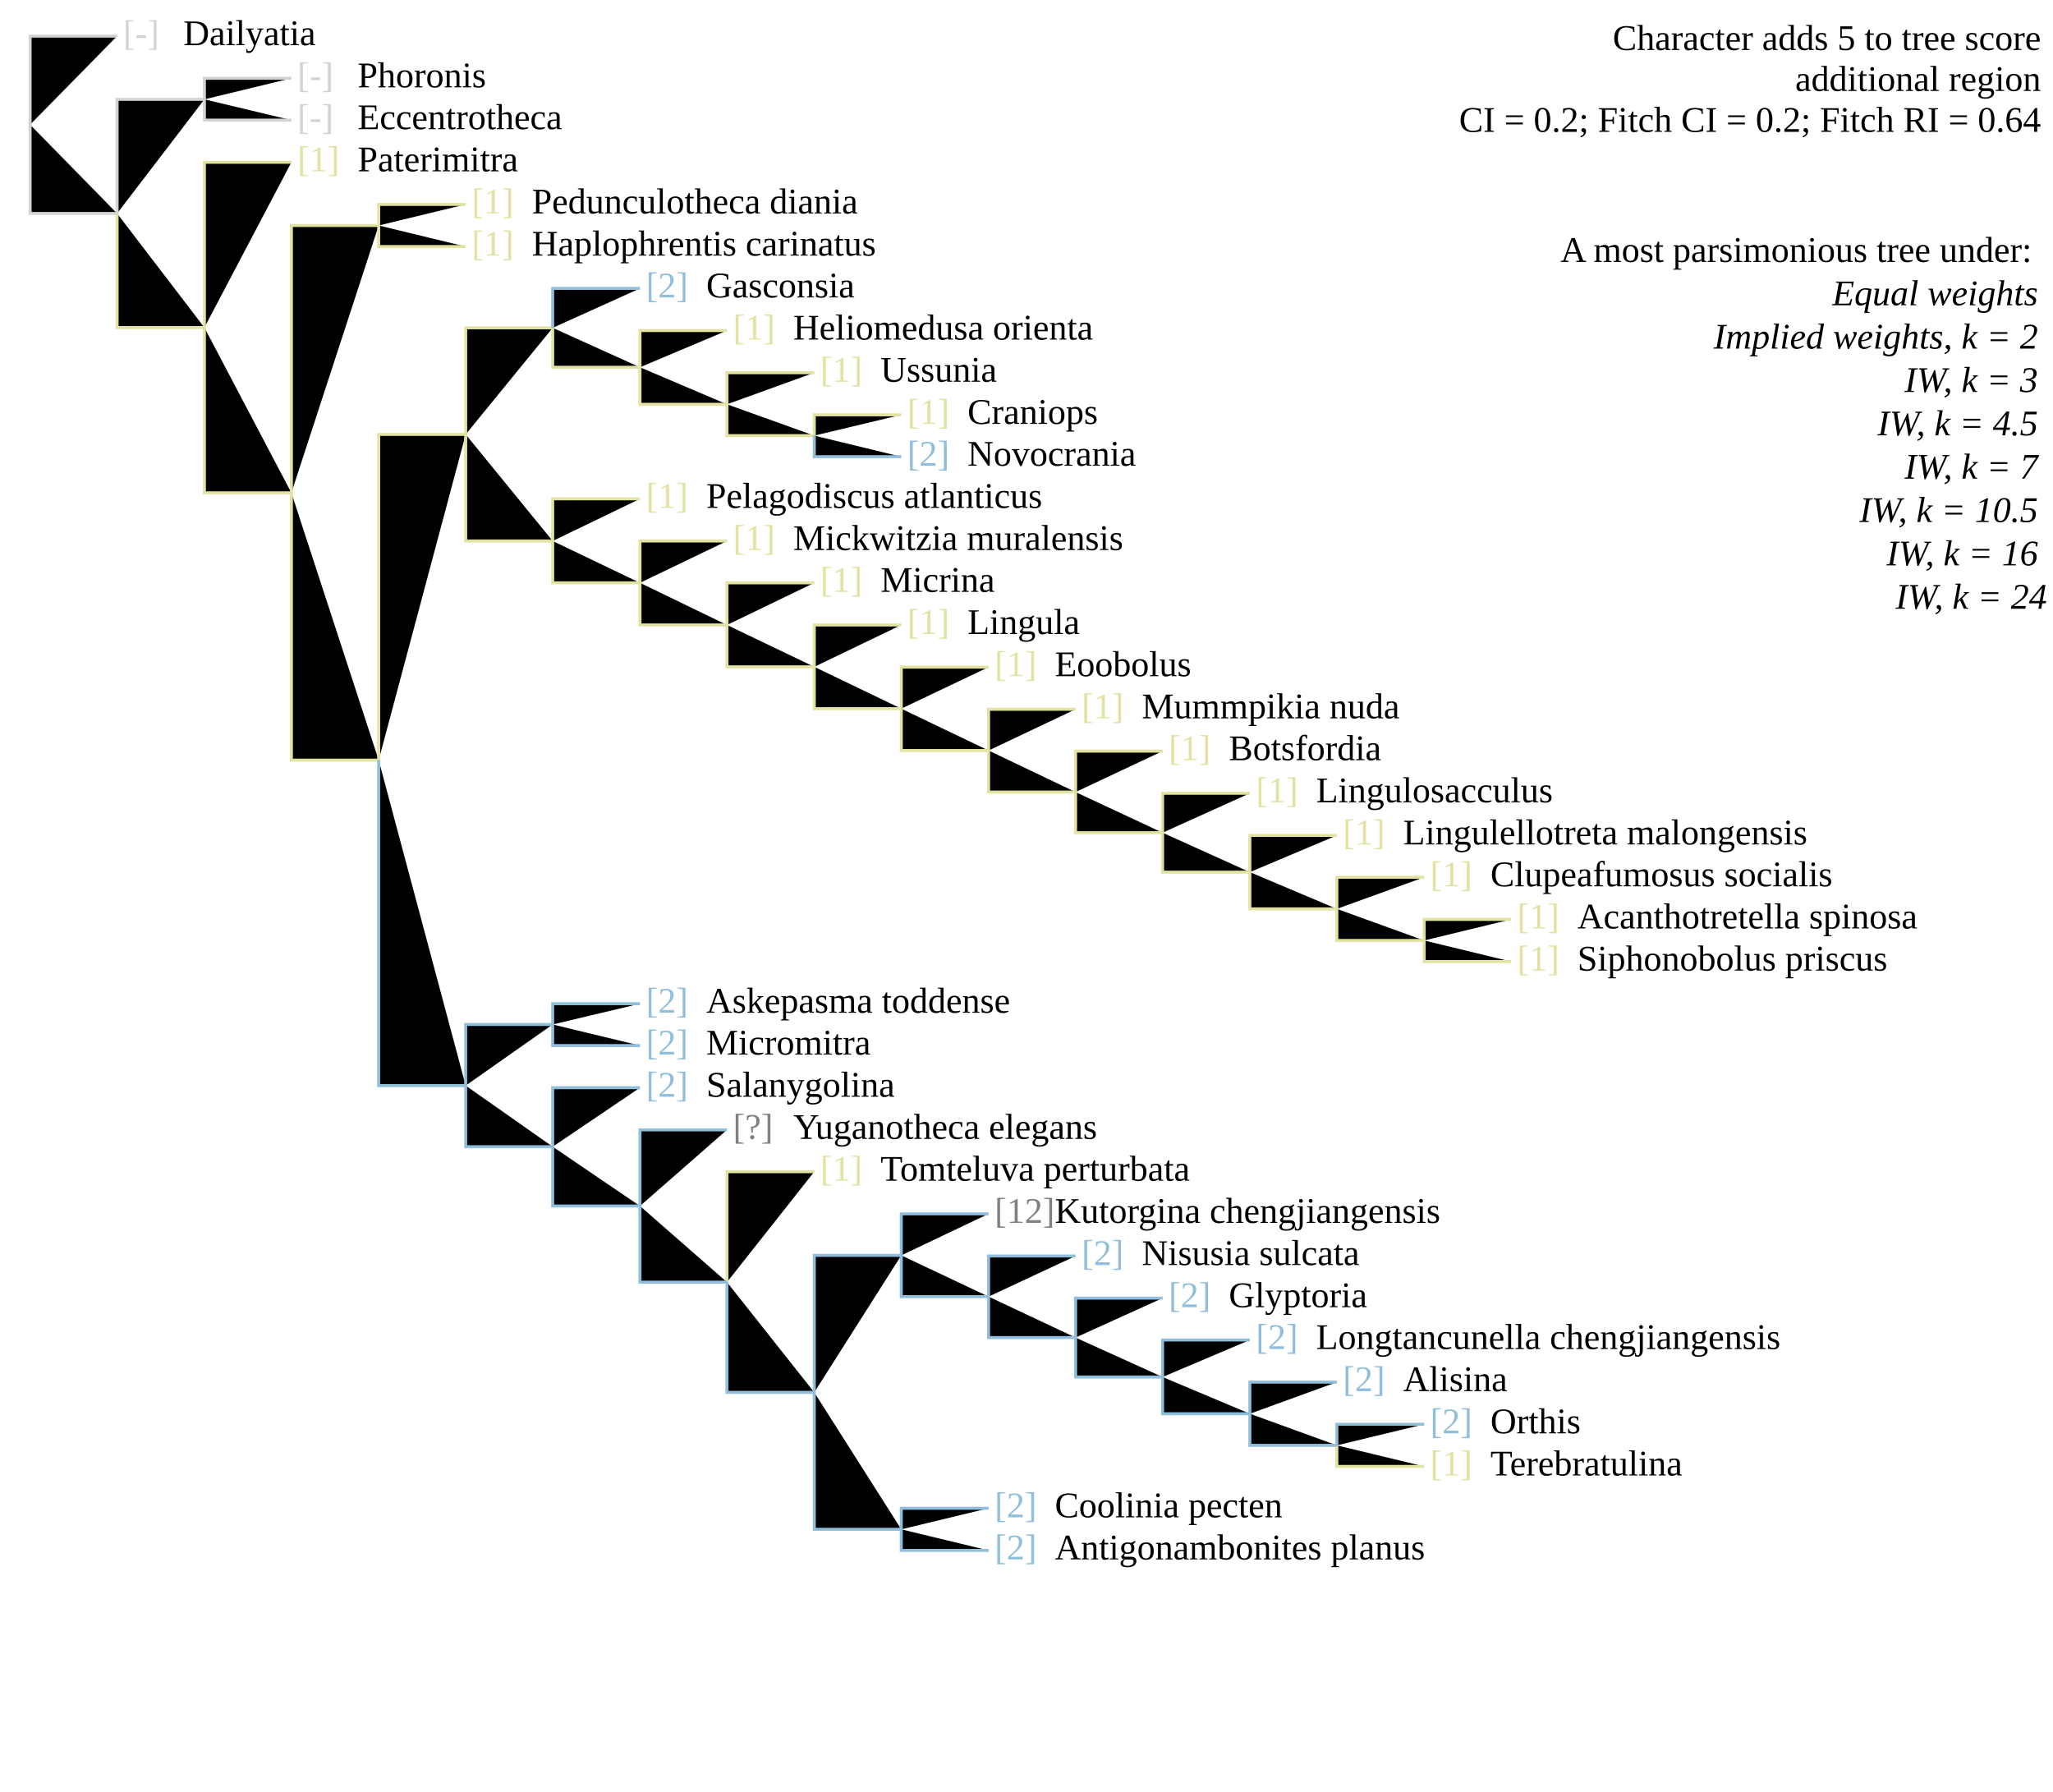
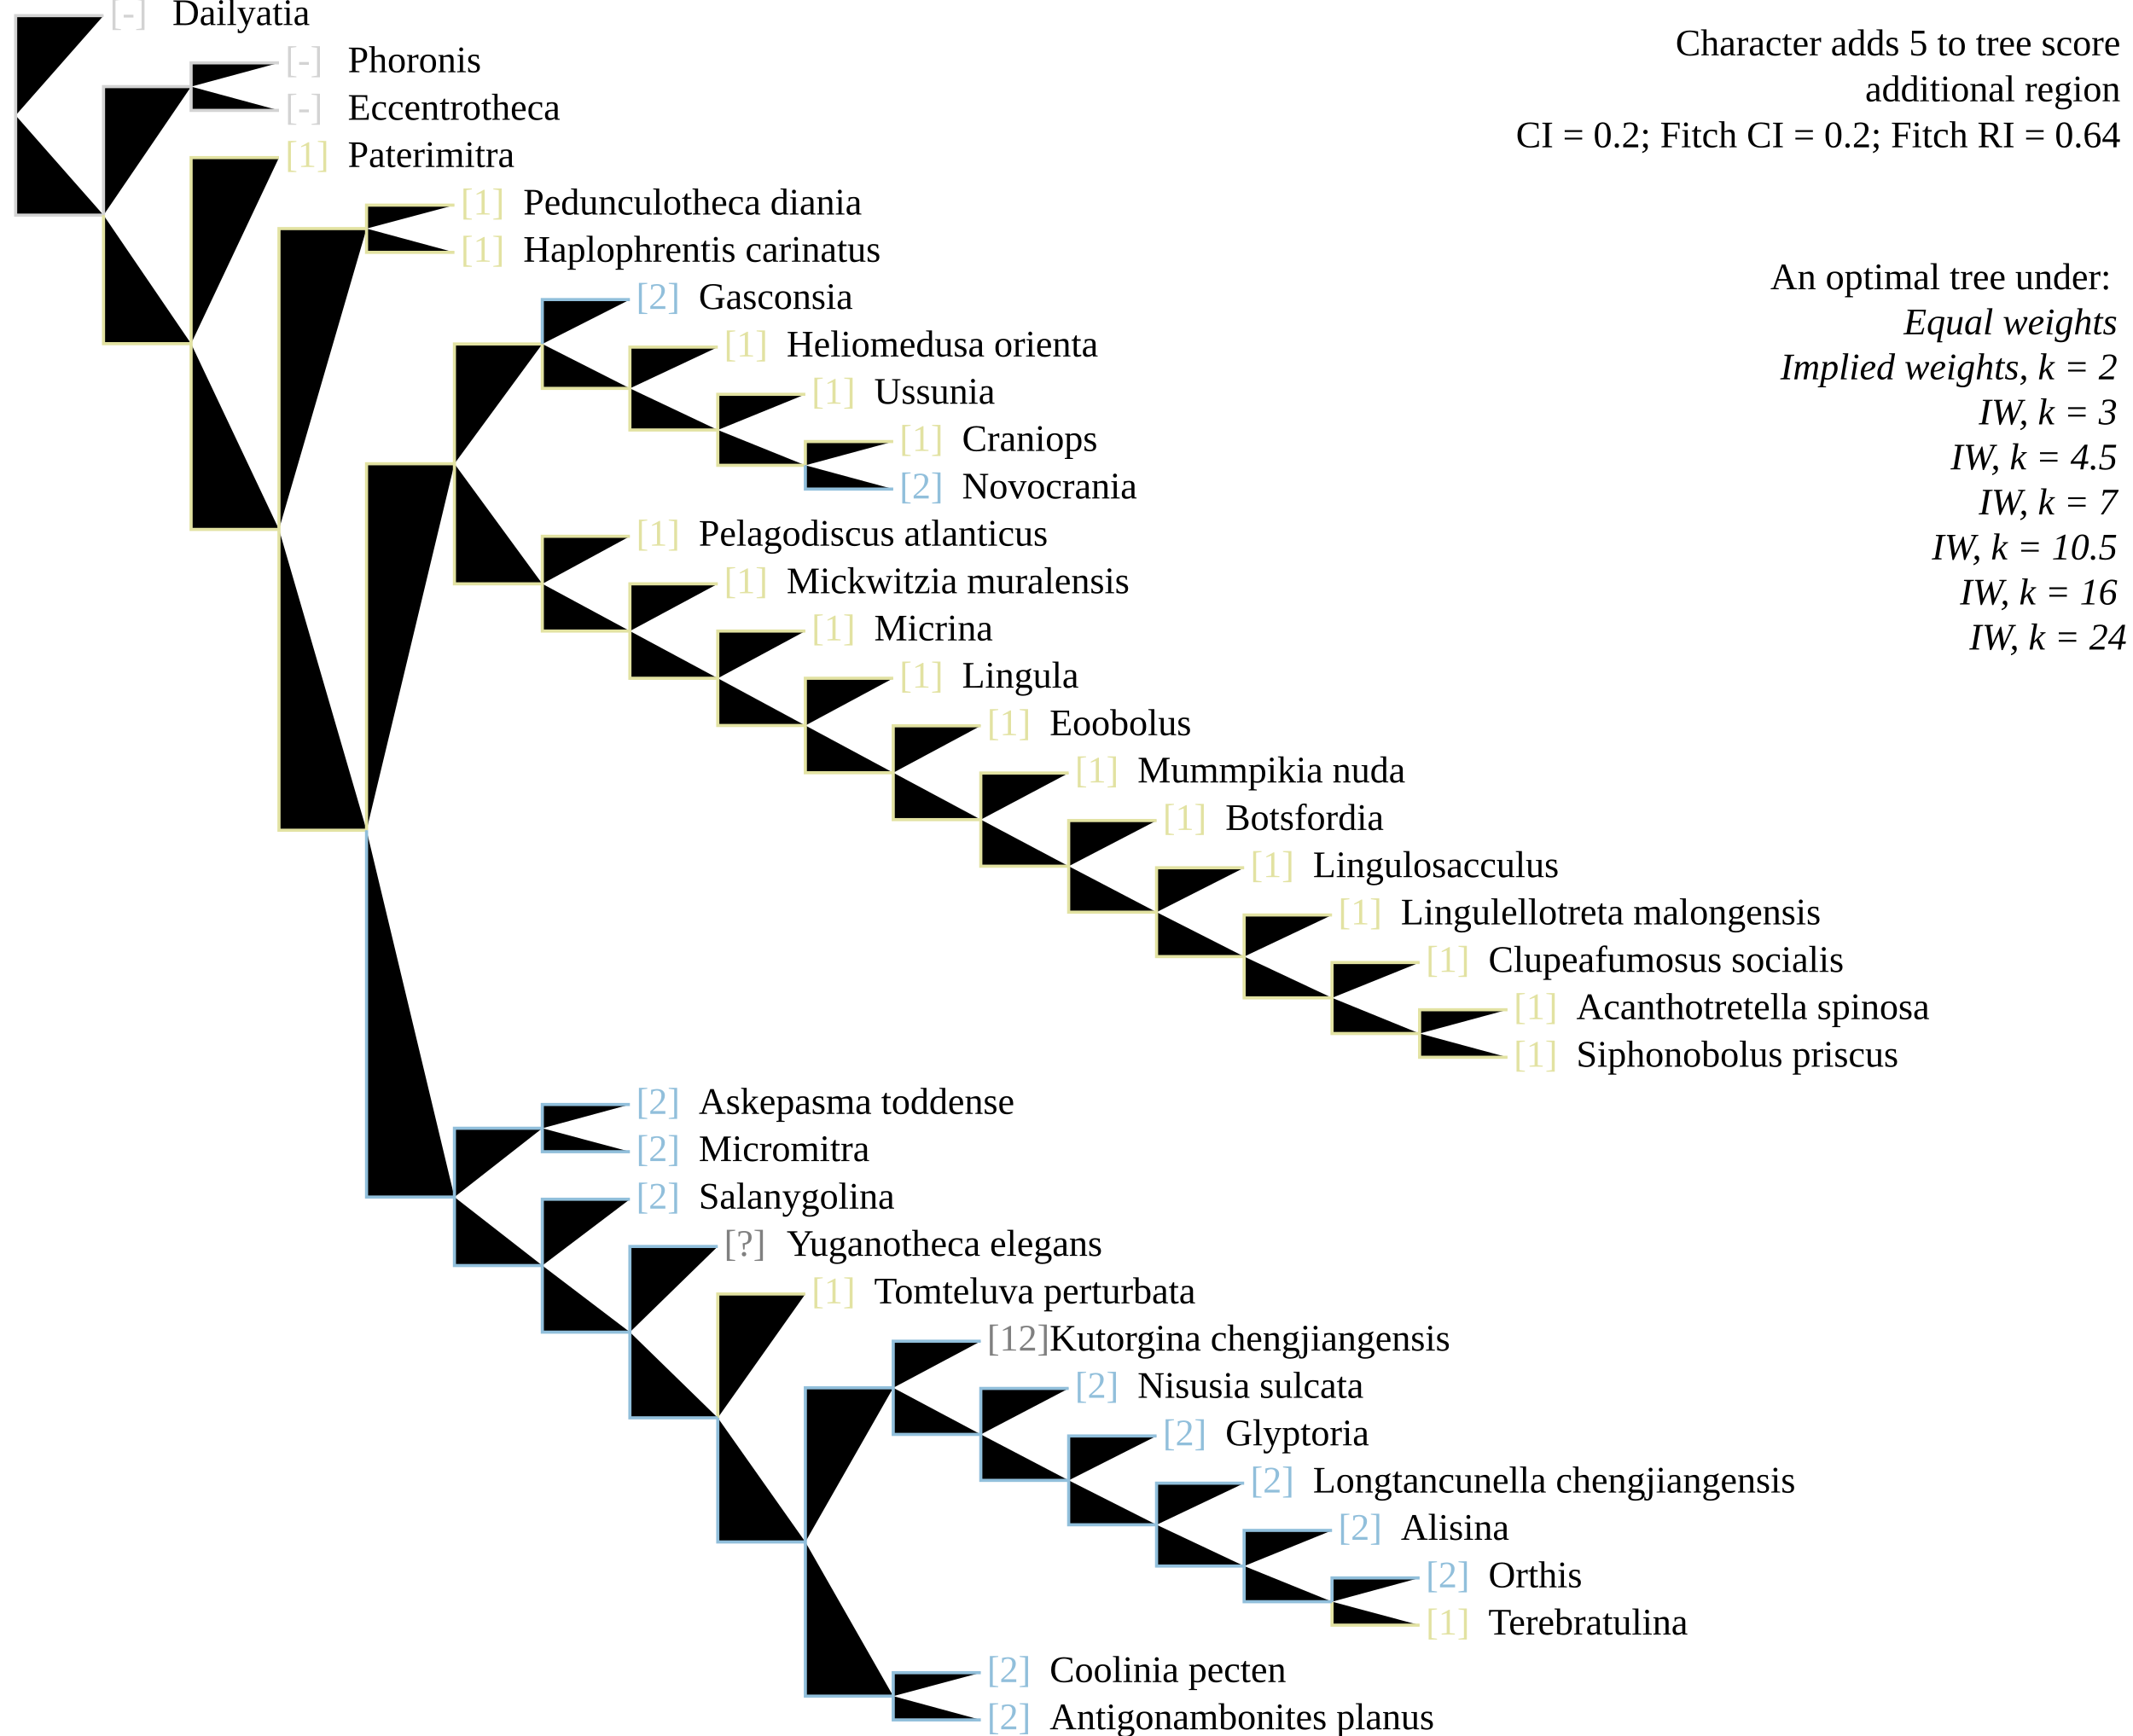
- <svg xmlns="http://www.w3.org/2000/svg" version="1.1" width="682" height="595" class="tree" char="4">
-   <text x="678" y="16.6" text-anchor="end" class="stepsLabel">Character adds <tspan class="score">5</tspan> to tree score</text>
-   <text x="678" y="30.2" text-anchor="end" class="stepsLabel">
+ <svg xmlns="http://www.w3.org/2000/svg" version="1.1" width="682" height="555" class="tree" char="4">
+   <text x="678" y="17.7" text-anchor="end" class="stepsLabel">Character adds <tspan class="score">5</tspan> to tree score</text>
+   <text x="678" y="32.4" text-anchor="end" class="stepsLabel">
    <tspan class="score" /> additional region</text>
-   <text x="678" y="43.8" text-anchor="end" class="stepsLabel">CI = 0.2; Fitch CI = 0.2; Fitch RI = 0.64</text>
-   <text x="678" y="71" text-anchor="end" class="stepsLabel">
-     <tspan dy="16">A most parsimonious tree under:</tspan>
+   <text x="678" y="47.1" text-anchor="end" class="stepsLabel">CI = 0.2; Fitch CI = 0.2; Fitch RI = 0.64</text>
+   <text x="678" y="76.5" text-anchor="end" class="stepsLabel">
+     <tspan dy="16">An optimal tree under:</tspan>
    <tspan x="680" style="font-style:italic" class="thisAn" dy="1.2em">Equal weights</tspan>
    <tspan x="680" style="font-style:italic" class="notThisAn" dy="1.2em">Implied weights, k = 2</tspan>
    <tspan x="680" style="font-style:italic" class="notThisAn" dy="1.2em">IW, k = 3</tspan>
    <tspan x="680" style="font-style:italic" class="notThisAn" dy="1.2em">IW, k = 4.5</tspan>
    <tspan x="680" style="font-style:italic" class="notThisAn" dy="1.2em">IW, k = 7</tspan>
    <tspan x="680" style="font-style:italic" class="notThisAn" dy="1.2em">IW, k = 10.5</tspan>
    <tspan x="680" style="font-style:italic" class="notThisAn" dy="1.2em">IW, k = 16</tspan>
    <tspan x="680" style="font-style:italic" class="notThisAn" dy="1.2em">IW, k = 24</tspan>
  </text>
-   <text x="40.9" y="15" fill="lightgrey" class="flag">[-]</text>
-   <text x="60.9" y="15" class="taxonLabel">Dailyatia</text>
-   <text x="98.8" y="42.9" fill="lightgrey" class="flag">[-]</text>
-   <text x="118.8" y="42.9" class="taxonLabel">Eccentrotheca</text>
-   <text x="98.8" y="29" fill="lightgrey" class="flag">[-]</text>
-   <text x="118.8" y="29" class="taxonLabel">Phoronis</text>
-   <text x="98.8" y="56.9" fill="#e2e2a2" class="flag">[1]</text>
-   <text x="118.8" y="56.9" class="taxonLabel">Paterimitra</text>
-   <text x="156.7" y="70.9" fill="#e2e2a2" class="flag">[1]</text>
-   <text x="176.7" y="70.9" class="taxonLabel">Pedunculotheca diania</text>
-   <text x="156.7" y="84.9" fill="#e2e2a2" class="flag">[1]</text>
-   <text x="176.7" y="84.9" class="taxonLabel">Haplophrentis carinatus</text>
-   <text x="214.6" y="98.8" fill="#91bfdb" class="flag">[2]</text>
-   <text x="234.6" y="98.8" class="taxonLabel">Gasconsia</text>
-   <text x="243.5" y="112.8" fill="#e2e2a2" class="flag">[1]</text>
-   <text x="263.5" y="112.8" class="taxonLabel">Heliomedusa orienta</text>
-   <text x="272.5" y="126.8" fill="#e2e2a2" class="flag">[1]</text>
-   <text x="292.5" y="126.8" class="taxonLabel">Ussunia</text>
-   <text x="301.4" y="140.8" fill="#e2e2a2" class="flag">[1]</text>
-   <text x="321.4" y="140.8" class="taxonLabel">Craniops</text>
-   <text x="301.4" y="154.7" fill="#91bfdb" class="flag">[2]</text>
-   <text x="321.4" y="154.7" class="taxonLabel">Novocrania</text>
-   <text x="214.6" y="168.7" fill="#e2e2a2" class="flag">[1]</text>
-   <text x="234.6" y="168.7" class="taxonLabel">Pelagodiscus atlanticus</text>
-   <text x="243.5" y="182.7" fill="#e2e2a2" class="flag">[1]</text>
-   <text x="263.5" y="182.7" class="taxonLabel">Mickwitzia muralensis</text>
-   <text x="272.5" y="196.6" fill="#e2e2a2" class="flag">[1]</text>
-   <text x="292.5" y="196.6" class="taxonLabel">Micrina</text>
-   <text x="301.4" y="210.6" fill="#e2e2a2" class="flag">[1]</text>
-   <text x="321.4" y="210.6" class="taxonLabel">Lingula</text>
-   <text x="330.4" y="224.6" fill="#e2e2a2" class="flag">[1]</text>
-   <text x="350.4" y="224.6" class="taxonLabel">Eoobolus</text>
-   <text x="359.3" y="238.6" fill="#e2e2a2" class="flag">[1]</text>
-   <text x="379.3" y="238.6" class="taxonLabel">Mummpikia nuda</text>
-   <text x="388.2" y="252.5" fill="#e2e2a2" class="flag">[1]</text>
-   <text x="408.2" y="252.5" class="taxonLabel">Botsfordia</text>
-   <text x="417.2" y="266.5" fill="#e2e2a2" class="flag">[1]</text>
-   <text x="437.2" y="266.5" class="taxonLabel">Lingulosacculus</text>
-   <text x="446.1" y="280.5" fill="#e2e2a2" class="flag">[1]</text>
-   <text x="466.1" y="280.5" class="taxonLabel">Lingulellotreta malongensis</text>
-   <text x="475.1" y="294.4" fill="#e2e2a2" class="flag">[1]</text>
-   <text x="495.1" y="294.4" class="taxonLabel">Clupeafumosus socialis</text>
-   <text x="504" y="308.4" fill="#e2e2a2" class="flag">[1]</text>
-   <text x="524" y="308.4" class="taxonLabel">Acanthotretella spinosa</text>
-   <text x="504" y="322.4" fill="#e2e2a2" class="flag">[1]</text>
-   <text x="524" y="322.4" class="taxonLabel">Siphonobolus priscus</text>
-   <text x="214.6" y="336.4" fill="#91bfdb" class="flag">[2]</text>
-   <text x="234.6" y="336.4" class="taxonLabel">Askepasma toddense</text>
-   <text x="214.6" y="350.3" fill="#91bfdb" class="flag">[2]</text>
-   <text x="234.6" y="350.3" class="taxonLabel">Micromitra</text>
-   <text x="214.6" y="364.3" fill="#91bfdb" class="flag">[2]</text>
-   <text x="234.6" y="364.3" class="taxonLabel">Salanygolina</text>
-   <text x="272.5" y="392.2" fill="#e2e2a2" class="flag">[1]</text>
-   <text x="292.5" y="392.2" class="taxonLabel">Tomteluva perturbata</text>
-   <text x="243.5" y="378.3" fill="grey" class="flag">[?]</text>
-   <text x="263.5" y="378.3" class="taxonLabel">Yuganotheca elegans</text>
-   <text x="330.4" y="406.2" fill="grey" class="flag">[12]</text>
-   <text x="350.4" y="406.2" class="taxonLabel">Kutorgina chengjiangensis</text>
-   <text x="359.3" y="420.2" fill="#91bfdb" class="flag">[2]</text>
-   <text x="379.3" y="420.2" class="taxonLabel">Nisusia sulcata</text>
-   <text x="388.2" y="434.2" fill="#91bfdb" class="flag">[2]</text>
-   <text x="408.2" y="434.2" class="taxonLabel">Glyptoria</text>
-   <text x="417.2" y="448.1" fill="#91bfdb" class="flag">[2]</text>
-   <text x="437.2" y="448.1" class="taxonLabel">Longtancunella chengjiangensis</text>
-   <text x="446.1" y="462.1" fill="#91bfdb" class="flag">[2]</text>
-   <text x="466.1" y="462.1" class="taxonLabel">Alisina</text>
-   <text x="475.1" y="476.1" fill="#91bfdb" class="flag">[2]</text>
-   <text x="495.1" y="476.1" class="taxonLabel">Orthis</text>
-   <text x="475.1" y="490.1" fill="#e2e2a2" class="flag">[1]</text>
-   <text x="495.1" y="490.1" class="taxonLabel">Terebratulina</text>
-   <text x="330.4" y="504" fill="#91bfdb" class="flag">[2]</text>
-   <text x="350.4" y="504" class="taxonLabel">Coolinia pecten</text>
-   <text x="330.4" y="518" fill="#91bfdb" class="flag">[2]</text>
-   <text x="350.4" y="518" class="taxonLabel">Antigonambonites planus</text>
-   <path d="M10,41.4V12H38.9M10,41.4V70.9H38.9M38.9,70.9V33H67.9M67.9,33V26H96.8M67.9,33V39.9H96.8" stroke="lightgrey" class="inapplicable" />
-   <path d="M38.9,70.9V108.8H67.9M67.9,108.8V53.9H96.8M67.9,108.8V163.7H96.8M96.8,163.7V74.9H125.8M125.8,74.9V67.9H154.7M125.8,74.9V81.9H154.7M96.8,163.7V252.5H125.8M125.8,252.5V144.3H154.7M154.7,144.3V108.9H183.6M183.6,108.9V122H212.6M212.6,122V109.8H241.5M212.6,122V134.3H241.5M241.5,134.3V123.8H270.5M241.5,134.3V144.7H270.5M270.5,144.7V137.8H299.4M154.7,144.3V179.7H183.6M183.6,179.7V165.7H212.6M183.6,179.7V193.6H212.6M212.6,193.6V179.7H241.5M212.6,193.6V207.6H241.5M241.5,207.6V193.6H270.5M241.5,207.6V221.5H270.5M270.5,221.5V207.6H299.4M270.5,221.5V235.4H299.4M299.4,235.4V221.6H328.4M299.4,235.4V249.3H328.4M328.4,249.3V235.6H357.3M328.4,249.3V263.1H357.3M357.3,263.1V249.5H386.2M357.3,263.1V276.6H386.2M386.2,276.6V263.5H415.2M386.2,276.6V289.7H415.2M415.2,289.7V277.5H444.1M415.2,289.7V301.9H444.1M444.1,301.9V291.4H473.1M444.1,301.9V312.4H473.1M473.1,312.4V305.4H502M473.1,312.4V319.4H502M241.5,425.9V389.2H270.5M444.1,480.1V487.1H473.1" stroke="#e2e2a2" />
-   <path d="M183.6,108.9V95.8H212.6M270.5,144.7V151.7H299.4M125.8,252.5V360.6H154.7M154.7,360.6V340.3H183.6M183.6,340.3V333.4H212.6M183.6,340.3V347.3H212.6M154.7,360.6V380.9H183.6M183.6,380.9V361.3H212.6M183.6,380.9V400.6H212.6M212.6,400.6V375.3H241.5M212.6,400.6V425.9H241.5M241.5,425.9V462.5H270.5M270.5,462.5V417H299.4M299.4,417V403.2H328.4M299.4,417V430.7H328.4M328.4,430.7V417.2H357.3M328.4,430.7V444.3H357.3M357.3,444.3V431.2H386.2M357.3,444.3V457.4H386.2M386.2,457.4V445.1H415.2M386.2,457.4V469.6H415.2M415.2,469.6V459.1H444.1M415.2,469.6V480.1H444.1M444.1,480.1V473.1H473.1M270.5,462.5V508H299.4M299.4,508V501H328.4M299.4,508V515H328.4" stroke="#91bfdb" />
+   <text x="35.1" y="8" fill="lightgrey" class="flag">[-]</text>
+   <text x="55.1" y="8" class="taxonLabel">Dailyatia</text>
+   <text x="91.2" y="38.3" fill="lightgrey" class="flag">[-]</text>
+   <text x="111.2" y="38.3" class="taxonLabel">Eccentrotheca</text>
+   <text x="91.2" y="23.1" fill="lightgrey" class="flag">[-]</text>
+   <text x="111.2" y="23.1" class="taxonLabel">Phoronis</text>
+   <text x="91.2" y="53.4" fill="#e2e2a2" class="flag">[1]</text>
+   <text x="111.2" y="53.4" class="taxonLabel">Paterimitra</text>
+   <text x="147.3" y="68.6" fill="#e2e2a2" class="flag">[1]</text>
+   <text x="167.3" y="68.6" class="taxonLabel">Pedunculotheca diania</text>
+   <text x="147.3" y="83.7" fill="#e2e2a2" class="flag">[1]</text>
+   <text x="167.3" y="83.7" class="taxonLabel">Haplophrentis carinatus</text>
+   <text x="203.4" y="98.8" fill="#91bfdb" class="flag">[2]</text>
+   <text x="223.4" y="98.8" class="taxonLabel">Gasconsia</text>
+   <text x="231.5" y="114" fill="#e2e2a2" class="flag">[1]</text>
+   <text x="251.5" y="114" class="taxonLabel">Heliomedusa orienta</text>
+   <text x="259.5" y="129.1" fill="#e2e2a2" class="flag">[1]</text>
+   <text x="279.5" y="129.1" class="taxonLabel">Ussunia</text>
+   <text x="287.6" y="144.2" fill="#e2e2a2" class="flag">[1]</text>
+   <text x="307.6" y="144.2" class="taxonLabel">Craniops</text>
+   <text x="287.6" y="159.4" fill="#91bfdb" class="flag">[2]</text>
+   <text x="307.6" y="159.4" class="taxonLabel">Novocrania</text>
+   <text x="203.4" y="174.5" fill="#e2e2a2" class="flag">[1]</text>
+   <text x="223.4" y="174.5" class="taxonLabel">Pelagodiscus atlanticus</text>
+   <text x="231.5" y="189.7" fill="#e2e2a2" class="flag">[1]</text>
+   <text x="251.5" y="189.7" class="taxonLabel">Mickwitzia muralensis</text>
+   <text x="259.5" y="204.8" fill="#e2e2a2" class="flag">[1]</text>
+   <text x="279.5" y="204.8" class="taxonLabel">Micrina</text>
+   <text x="287.6" y="219.9" fill="#e2e2a2" class="flag">[1]</text>
+   <text x="307.6" y="219.9" class="taxonLabel">Lingula</text>
+   <text x="315.6" y="235.1" fill="#e2e2a2" class="flag">[1]</text>
+   <text x="335.6" y="235.1" class="taxonLabel">Eoobolus</text>
+   <text x="343.7" y="250.2" fill="#e2e2a2" class="flag">[1]</text>
+   <text x="363.7" y="250.2" class="taxonLabel">Mummpikia nuda</text>
+   <text x="371.8" y="265.4" fill="#e2e2a2" class="flag">[1]</text>
+   <text x="391.8" y="265.4" class="taxonLabel">Botsfordia</text>
+   <text x="399.8" y="280.5" fill="#e2e2a2" class="flag">[1]</text>
+   <text x="419.8" y="280.5" class="taxonLabel">Lingulosacculus</text>
+   <text x="427.9" y="295.6" fill="#e2e2a2" class="flag">[1]</text>
+   <text x="447.9" y="295.6" class="taxonLabel">Lingulellotreta malongensis</text>
+   <text x="455.9" y="310.8" fill="#e2e2a2" class="flag">[1]</text>
+   <text x="475.9" y="310.8" class="taxonLabel">Clupeafumosus socialis</text>
+   <text x="484" y="325.9" fill="#e2e2a2" class="flag">[1]</text>
+   <text x="504" y="325.9" class="taxonLabel">Acanthotretella spinosa</text>
+   <text x="484" y="341.1" fill="#e2e2a2" class="flag">[1]</text>
+   <text x="504" y="341.1" class="taxonLabel">Siphonobolus priscus</text>
+   <text x="203.4" y="356.2" fill="#91bfdb" class="flag">[2]</text>
+   <text x="223.4" y="356.2" class="taxonLabel">Askepasma toddense</text>
+   <text x="203.4" y="371.3" fill="#91bfdb" class="flag">[2]</text>
+   <text x="223.4" y="371.3" class="taxonLabel">Micromitra</text>
+   <text x="203.4" y="386.5" fill="#91bfdb" class="flag">[2]</text>
+   <text x="223.4" y="386.5" class="taxonLabel">Salanygolina</text>
+   <text x="259.5" y="416.8" fill="#e2e2a2" class="flag">[1]</text>
+   <text x="279.5" y="416.8" class="taxonLabel">Tomteluva perturbata</text>
+   <text x="231.5" y="401.6" fill="grey" class="flag">[?]</text>
+   <text x="251.5" y="401.6" class="taxonLabel">Yuganotheca elegans</text>
+   <text x="315.6" y="431.9" fill="grey" class="flag">[12]</text>
+   <text x="335.6" y="431.9" class="taxonLabel">Kutorgina chengjiangensis</text>
+   <text x="343.7" y="447" fill="#91bfdb" class="flag">[2]</text>
+   <text x="363.7" y="447" class="taxonLabel">Nisusia sulcata</text>
+   <text x="371.8" y="462.2" fill="#91bfdb" class="flag">[2]</text>
+   <text x="391.8" y="462.2" class="taxonLabel">Glyptoria</text>
+   <text x="399.8" y="477.3" fill="#91bfdb" class="flag">[2]</text>
+   <text x="419.8" y="477.3" class="taxonLabel">Longtancunella chengjiangensis</text>
+   <text x="427.9" y="492.4" fill="#91bfdb" class="flag">[2]</text>
+   <text x="447.9" y="492.4" class="taxonLabel">Alisina</text>
+   <text x="455.9" y="507.6" fill="#91bfdb" class="flag">[2]</text>
+   <text x="475.9" y="507.6" class="taxonLabel">Orthis</text>
+   <text x="455.9" y="522.7" fill="#e2e2a2" class="flag">[1]</text>
+   <text x="475.9" y="522.7" class="taxonLabel">Terebratulina</text>
+   <text x="315.6" y="537.9" fill="#91bfdb" class="flag">[2]</text>
+   <text x="335.6" y="537.9" class="taxonLabel">Coolinia pecten</text>
+   <text x="315.6" y="553" fill="#91bfdb" class="flag">[2]</text>
+   <text x="335.6" y="553" class="taxonLabel">Antigonambonites planus</text>
+   <path d="M5,36.9V5H33.1M5,36.9V68.8H33.1M33.1,68.8V27.7H61.1M61.1,27.7V20.1H89.2M61.1,27.7V35.3H89.2" stroke="lightgrey" class="inapplicable" />
+   <path d="M33.1,68.8V109.9H61.1M61.1,109.9V50.4H89.2M61.1,109.9V169.3H89.2M89.2,169.3V73.1H117.2M117.2,73.1V65.6H145.3M117.2,73.1V80.7H145.3M89.2,169.3V265.5H117.2M117.2,265.5V148.3H145.3M145.3,148.3V110H173.4M173.4,110V124.2H201.4M201.4,124.2V111H229.5M201.4,124.2V137.5H229.5M229.5,137.5V126.1H257.5M229.5,137.5V148.8H257.5M257.5,148.8V141.2H285.6M145.3,148.3V186.7H173.4M173.4,186.7V171.5H201.4M173.4,186.7V201.8H201.4M201.4,201.8V186.7H229.5M201.4,201.8V216.9H229.5M229.5,216.9V201.8H257.5M229.5,216.9V232H257.5M257.5,232V216.9H285.6M257.5,232V247.1H285.6M285.6,247.1V232.1H313.6M285.6,247.1V262.1H313.6M313.6,262.1V247.2H341.7M313.6,262.1V277H341.7M341.7,277V262.4H369.8M341.7,277V291.7H369.8M369.8,291.7V277.5H397.8M369.8,291.7V305.9H397.8M397.8,305.9V292.6H425.9M397.8,305.9V319.1H425.9M425.9,319.1V307.8H453.9M425.9,319.1V330.5H453.9M453.9,330.5V322.9H482M453.9,330.5V338.1H482M229.5,453.4V413.8H257.5M425.9,512.2V519.7H453.9" stroke="#e2e2a2" />
+   <path d="M173.4,110V95.8H201.4M257.5,148.8V156.4H285.6M117.2,265.5V382.8H145.3M145.3,382.8V360.8H173.4M173.4,360.8V353.2H201.4M173.4,360.8V368.3H201.4M145.3,382.8V404.7H173.4M173.4,404.7V383.5H201.4M173.4,404.7V426H201.4M201.4,426V398.6H229.5M201.4,426V453.4H229.5M229.5,453.4V493.1H257.5M257.5,493.1V443.8H285.6M285.6,443.8V428.9H313.6M285.6,443.8V458.7H313.6M313.6,458.7V444H341.7M313.6,458.7V473.4H341.7M341.7,473.4V459.2H369.8M341.7,473.4V487.6H369.8M369.8,487.6V474.3H397.8M369.8,487.6V500.8H397.8M397.8,500.8V489.4H425.9M397.8,500.8V512.2H425.9M425.9,512.2V504.6H453.9M257.5,493.1V542.4H285.6M285.6,542.4V534.9H313.6M285.6,542.4V550H313.6" stroke="#91bfdb" />
</svg>
